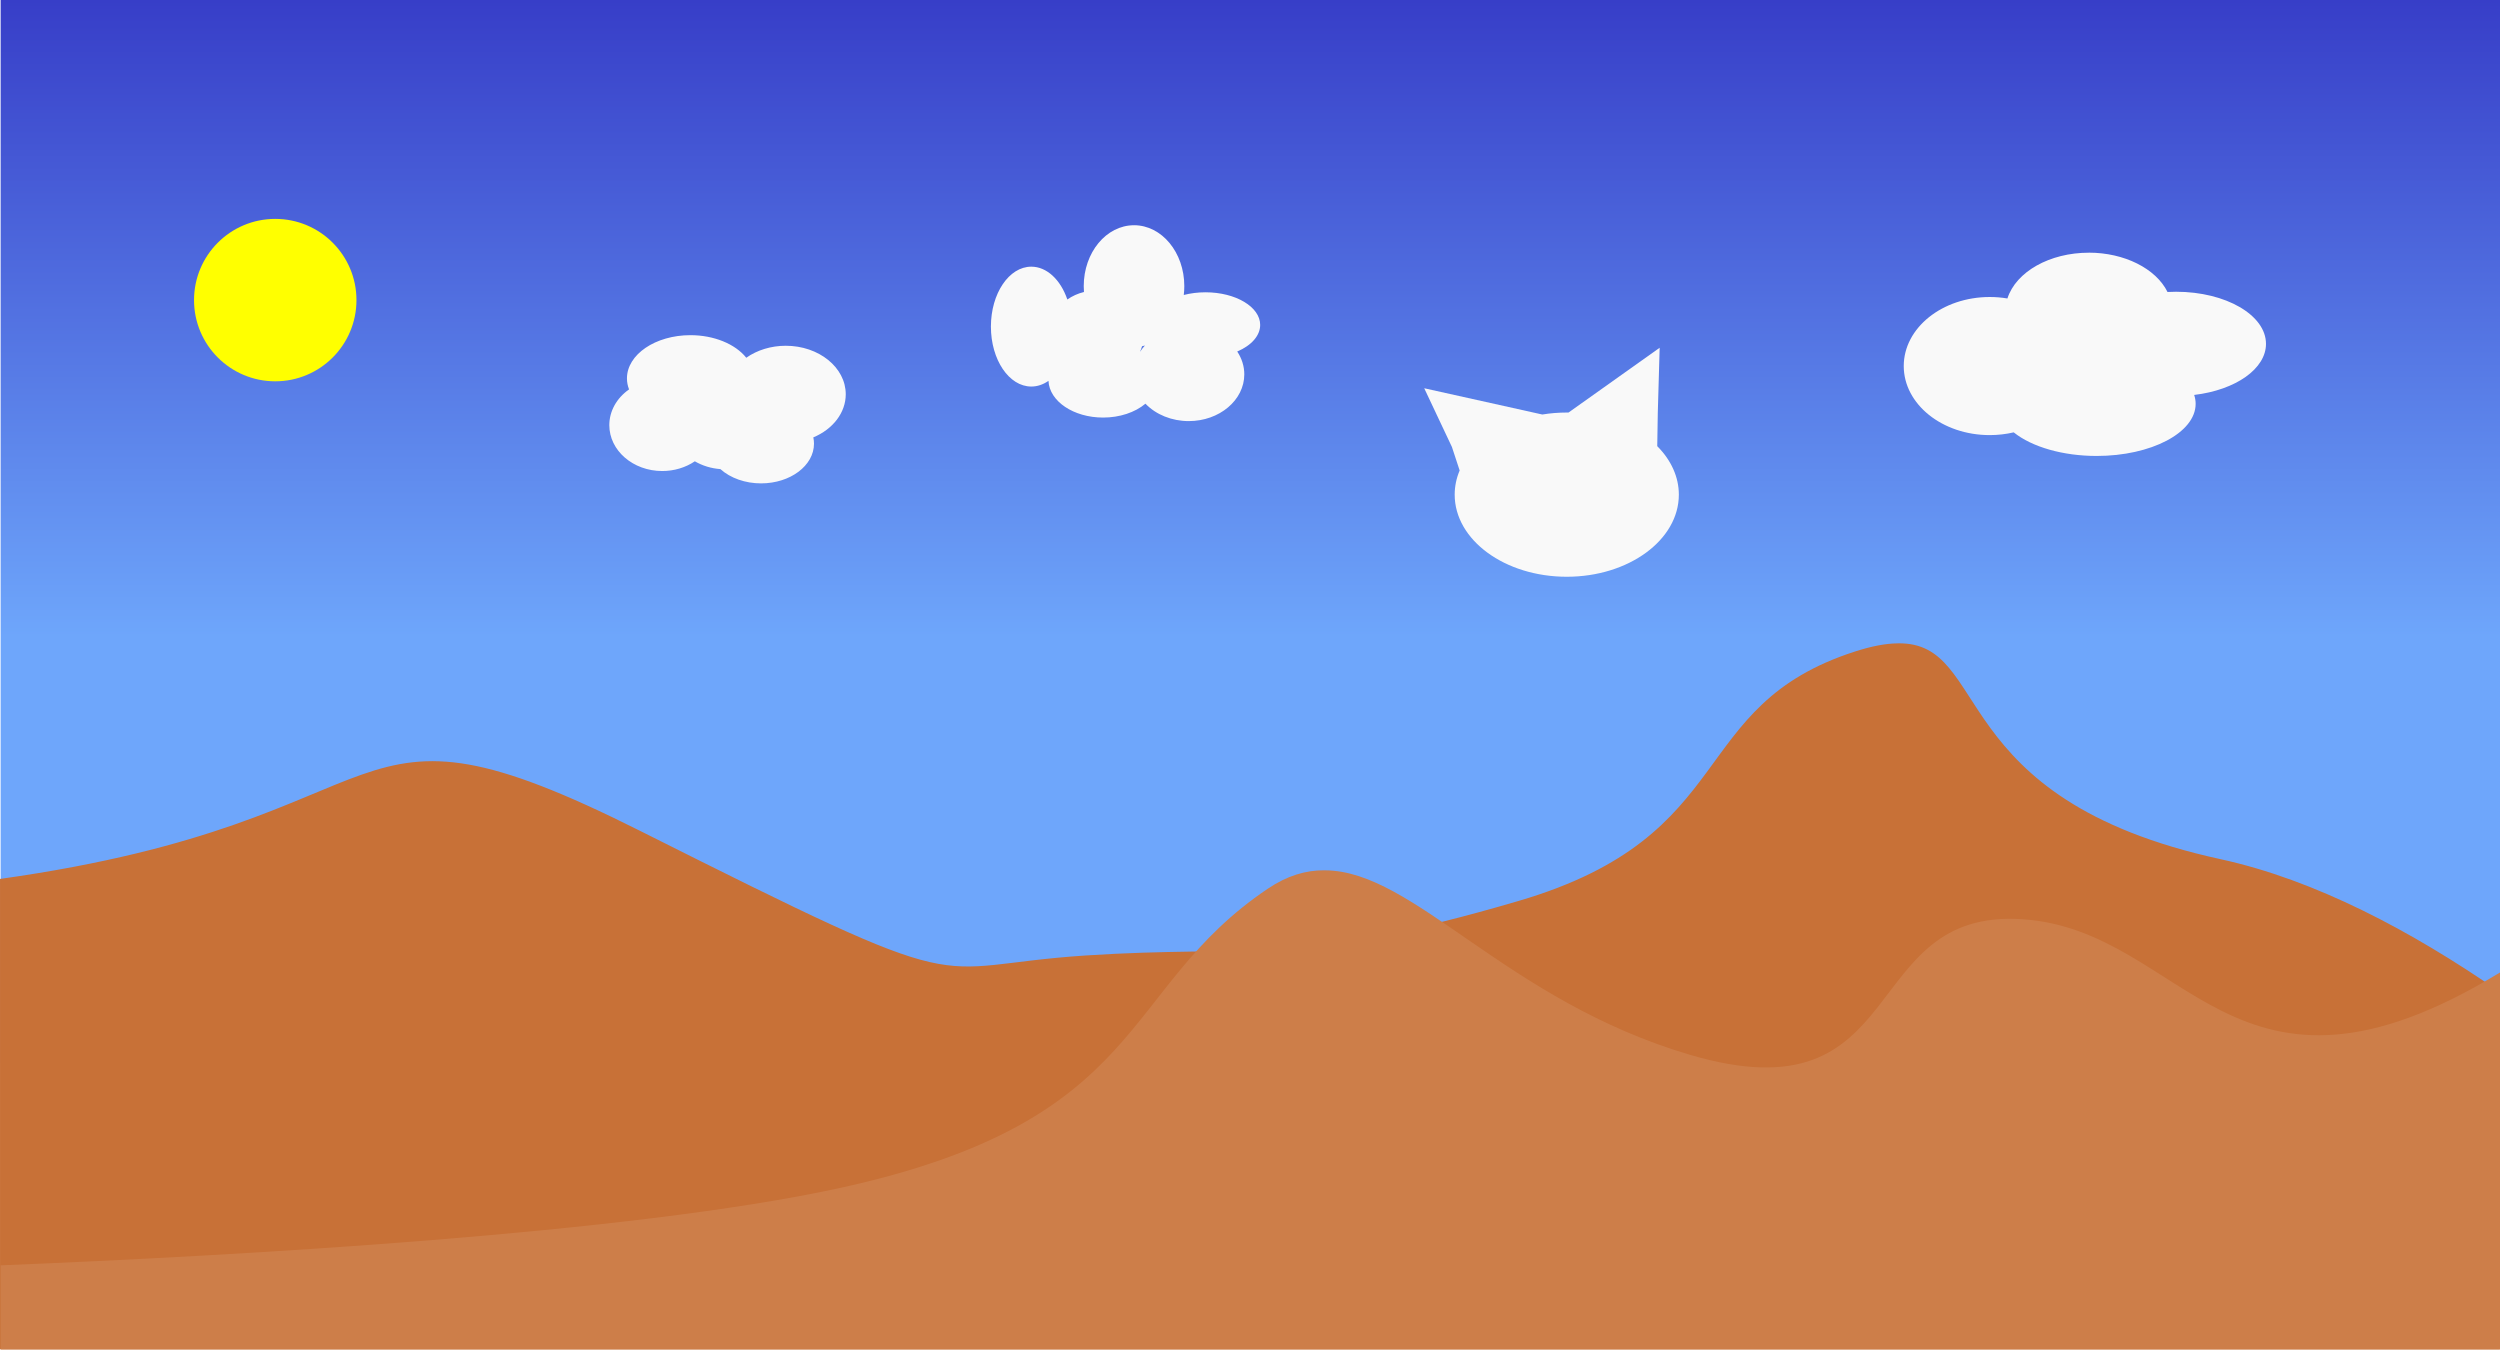
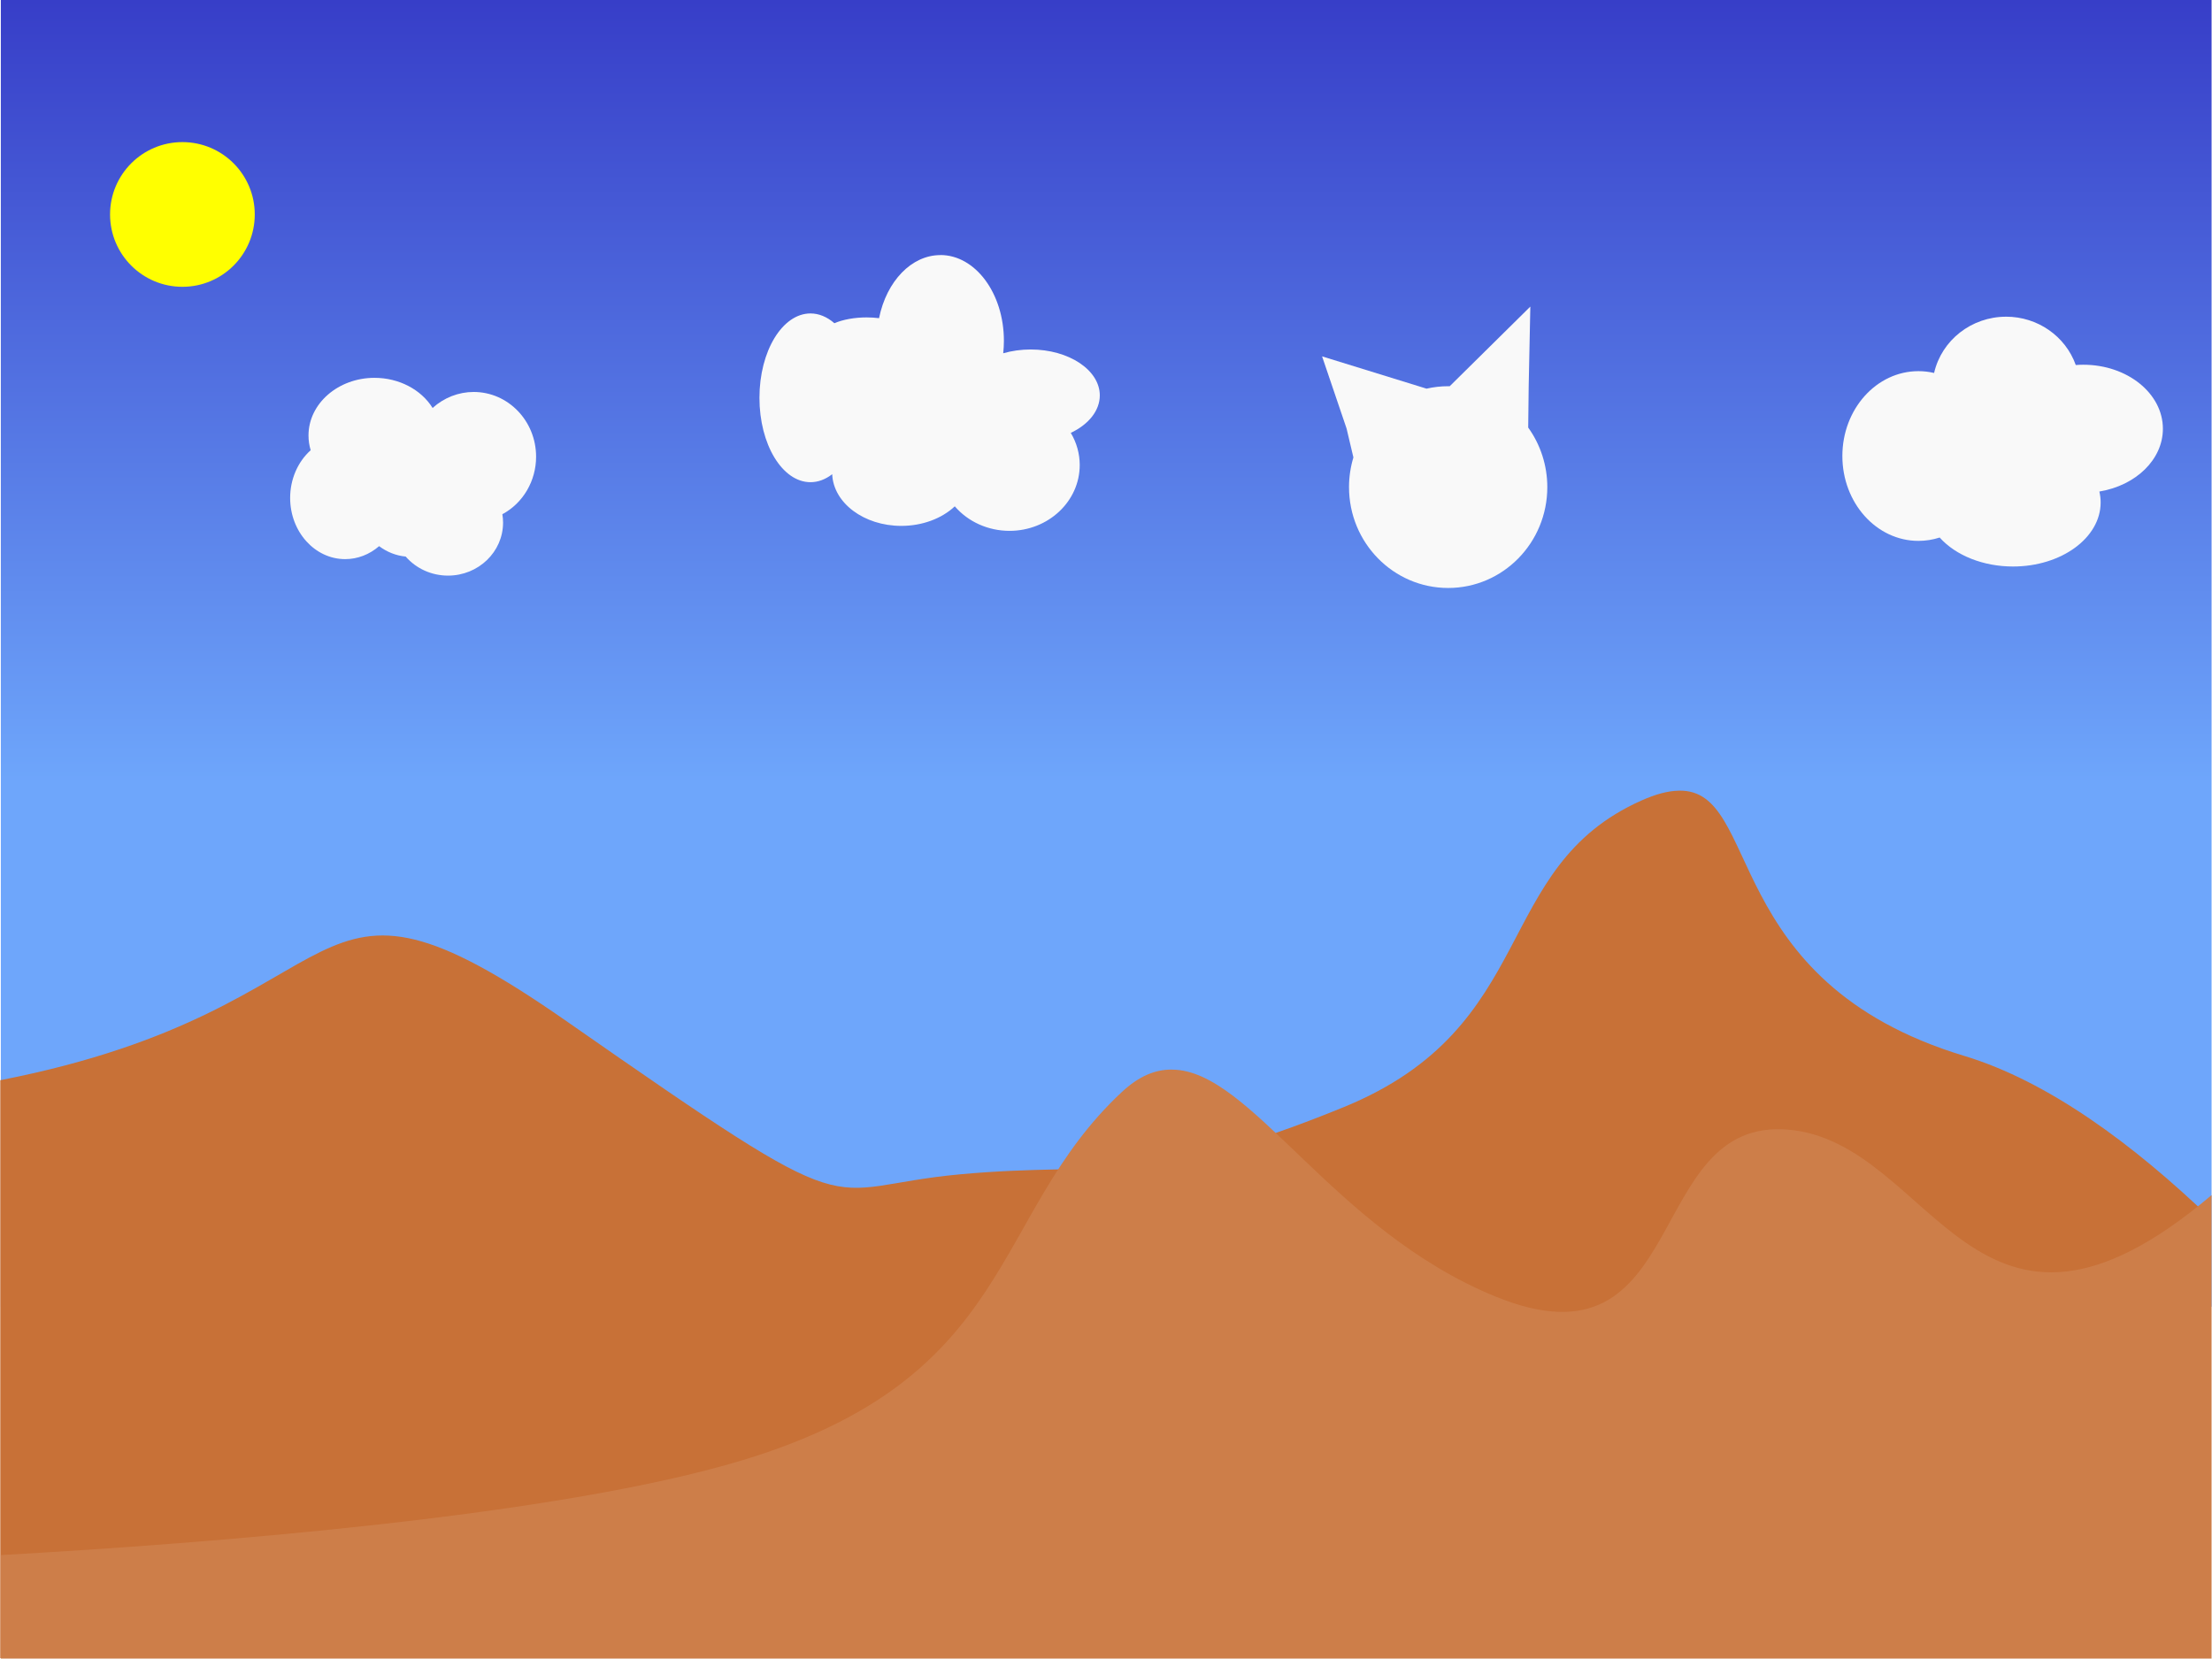
- <svg xmlns="http://www.w3.org/2000/svg" width="1576" height="850.9" version="1.1" viewBox="0 0 417.1 225.2">
+ <svg xmlns="http://www.w3.org/2000/svg" width="1024" height="768" version="1.1" viewBox="0 0 271 203.3">
  <defs>
    <linearGradient id="a" x1="68.72" x2="68.72" y2="125.6" gradientUnits="userSpaceOnUse">
      <stop style="stop-color:#373ec8" offset="0" />
      <stop style="stop-color:#6ea6fb" offset=".597" />
    </linearGradient>
  </defs>
-   <g transform="matrix(2.626 0 0 1.418 .105 0)" style="stroke-width:.518">
-     <rect width="158.8" height="125.1" style="fill:url(#a);stroke-width:.137" />
-     <path d="m120.5 75.7c-0.734 0.018-1.606 0.315-2.67 0.949-10.81 6.434-7.206 21.62-21.36 29.34-14.16 7.721-16.99 5.147-27.54 6.434s-6.434 5.662-28.31-14.67c-19.65-18.26-13.9-1.287-40.66 5.662v55.33h158.8v-42.06c-5.609-7.184-11.72-13.17-17.71-15.59-17.65-7.106-14.52-25.54-20.49-25.4z" style="fill:#c87137;stroke-width:.137" />
-     <path d="m84.09 102.4c-1.178-0.01-2.351 0.635-3.571 2.152-9.523 11.84-7.463 27.28-27.28 35.26-13.3 5.354-38.26 7.944-53.24 9.068v9.908h158.8v-44.37c-17.03 19.23-19.91-4.99-30.36-6.264-10.55-1.287-6.949 23.68-21.1 15.96-11.72-6.394-17.52-21.66-23.19-21.71z" style="fill:#cd7e49;stroke-width:.137" />
+   <g transform="matrix(1.706 0 0 1.28 .06825 0)" style="stroke-width:.677">
+     <rect width="158.8" height="125.1" style="fill:url(#a);stroke-width:.179" />
+     <path d="m120.5 75.7c-0.734 0.018-1.606 0.315-2.67 0.949-10.81 6.434-7.206 21.62-21.36 29.34-14.16 7.721-16.99 5.147-27.54 6.434s-6.434 5.662-28.31-14.67c-19.65-18.26-13.9-1.287-40.66 5.662v55.33h158.8v-42.06c-5.609-7.184-11.72-13.17-17.71-15.59-17.65-7.106-14.52-25.54-20.49-25.4z" style="fill:#c87137;stroke-width:.179" />
+     <path d="m84.09 102.4c-1.178-0.01-2.351 0.635-3.571 2.152-9.523 11.84-7.463 27.28-27.28 35.26-13.3 5.354-38.26 7.944-53.24 9.068v9.908h158.8v-44.37c-17.03 19.23-19.91-4.99-30.36-6.264-10.55-1.287-6.949 23.68-21.1 15.96-11.72-6.394-17.52-21.66-23.19-21.71z" style="fill:#cd7e49;stroke-width:.179" />
  </g>
-   <path d="m115.2 55.92a10.6 7.212 0 0 0-10.6 7.212 10.6 7.212 0 0 0 0.35 1.839 8.831 7.654 0 0 0-3.294 5.962 8.831 7.654 0 0 0 8.832 7.654 8.831 7.654 0 0 0 5.438-1.623 8.979 7.801 0 0 0 4.264 1.302 8.831 6.624 0 0 0 6.783 2.382 8.831 6.624 0 0 0 8.832-6.623 8.831 6.624 0 0 0-0.112-1.052 10.01 8.096 0 0 0 5.411-7.191 10.01 8.096 0 0 0-10.01-8.095 10.01 8.096 0 0 0-6.587 2 10.6 7.212 0 0 0-9.31-3.766z" style="fill:#f9f9f9" />
-   <path d="m189.2 37.58a8.39 10.16 0 0 0-8.39 10.16 8.39 10.16 0 0 0 0.039 0.978 7.948 7.36 0 0 0-2.775 1.249 6.74 10 0 0 0-6.01-5.475 6.74 10 0 0 0-6.741 10 6.74 10 0 0 0 6.741 10 6.74 10 0 0 0 2.863-0.948 9.126 6.329 0 0 0 9.121 6.124 9.126 6.329 0 0 0 7.058-2.317 9.273 7.801 0 0 0 7.22 2.906 9.273 7.801 0 0 0 9.273-7.801 9.273 7.801 0 0 0-1.18-3.808 9.126 5.446 0 0 0 3.829-4.435 9.126 5.446 0 0 0-9.126-5.446 9.126 5.446 0 0 0-3.622 0.448 8.39 10.16 0 0 0 0.089-1.478 8.39 10.16 0 0 0-8.39-10.16zm1.821 20.07h5.1e-4a9.273 7.801 0 0 0-0.805 1.023 9.126 6.329 0 0 0-0.01-0.006 7.948 7.36 0 0 0 0.335-0.905 8.39 10.16 0 0 0 0.48-0.112z" style="fill:#f9f9f9" />
-   <circle cx="45.92" cy="50.07" r="13.55" style="fill:#ff0" />
-   <path d="m348.5 42.16a13.92 9.784 0 0 0-13.58 7.638 14.35 11.52 0 0 0-2.948-0.245 14.35 11.52 0 0 0-14.35 11.52 14.35 11.52 0 0 0 14.35 11.52 14.35 11.52 0 0 0 4-0.457 16.52 8.697 0 0 0 13.83 3.936 16.52 8.697 0 0 0 16.52-8.697 16.52 8.697 0 0 0-0.242-1.483 15 8.697 0 0 0 11.98-8.519 15 8.697 0 0 0-15-8.697 15 8.697 0 0 0-1.428 0.04 13.92 9.784 0 0 0-13.14-6.562z" style="fill:#f9f9f9;stroke-linejoin:bevel;stroke-width:1.112" />
-   <path d="m276.9 58.02-15.21 10.81a18.7 13.7 0 0 0-0.288-0.002 18.7 13.7 0 0 0-4.084 0.331l-19.7-4.382 4.621 9.795 1.289 3.923a18.7 13.7 0 0 0-0.828 4.031 18.7 13.7 0 0 0 18.7 13.7 18.7 13.7 0 0 0 18.7-13.7 18.7 13.7 0 0 0-3.604-8.085l0.092-5.61z" style="fill:#f9f9f9;stroke-linejoin:bevel;stroke-width:1.112" />
+   <path d="m45.87 46.3a8.099 7.069 0 0 0-8.099 7.069 8.099 7.069 0 0 0 0.268 1.803 6.747 7.502 0 0 0-2.517 5.844 6.747 7.502 0 0 0 6.748 7.502 6.747 7.502 0 0 0 4.155-1.591 6.86 7.646 0 0 0 3.258 1.276 6.747 6.493 0 0 0 5.183 2.335 6.747 6.493 0 0 0 6.748-6.492 6.747 6.493 0 0 0-0.086-1.031 7.648 7.935 0 0 0 4.134-7.048 7.648 7.935 0 0 0-7.648-7.934 7.648 7.935 0 0 0-5.033 1.96 8.099 7.069 0 0 0-7.113-3.691z" style="fill:#f9f9f9" />
+   <path d="m115.2 31.26a7.789 10.51 0 0 0-7.512 7.73 5.803 2.657 0 0 0-1.524-0.093 5.803 2.657 0 0 0-3.951 0.711 6.258 10.34 0 0 0-2.923-1.198 6.258 10.34 0 0 0-6.258 10.34 6.258 10.34 0 0 0 6.258 10.34 6.258 10.34 0 0 0 2.658-0.98 8.472 6.546 0 0 0 8.468 6.334 8.472 6.546 0 0 0 6.553-2.397 8.609 8.068 0 0 0 6.702 3.006 8.609 8.068 0 0 0 8.609-8.068 8.609 8.068 0 0 0-1.095-3.939 8.472 5.633 0 0 0 3.555-4.586 8.472 5.633 0 0 0-8.472-5.633 8.472 5.633 0 0 0-3.363 0.463 7.789 10.51 0 0 0 0.083-1.528 7.789 10.51 0 0 0-7.789-10.51z" style="fill:#f9f9f9" />
+   <circle cx="22.32" cy="26.28" r="8.866" style="fill:#ff0" />
+   <path d="m245.8 38.81a9.042 8.831 0 0 0-8.822 6.894 9.325 10.4 0 0 0-1.916-0.222 9.325 10.4 0 0 0-9.325 10.4 9.325 10.4 0 0 0 9.325 10.4 9.325 10.4 0 0 0 2.599-0.412 10.74 7.85 0 0 0 8.986 3.552 10.74 7.85 0 0 0 10.74-7.85 10.74 7.85 0 0 0-0.157-1.338 9.748 7.85 0 0 0 7.786-7.689 9.748 7.85 0 0 0-9.748-7.85 9.748 7.85 0 0 0-0.928 0.036 9.042 8.831 0 0 0-8.538-5.923z" style="fill:#f9f9f9;stroke-linejoin:bevel;stroke-width:1.112" />
+   <path d="m187.5 37.57-9.88 9.759a12.15 12.36 0 0 0-0.187-0.001 12.15 12.36 0 0 0-2.654 0.299l-12.8-3.955 3.002 8.841 0.837 3.541a12.15 12.36 0 0 0-0.538 3.638 12.15 12.36 0 0 0 12.15 12.36 12.15 12.36 0 0 0 12.15-12.36 12.15 12.36 0 0 0-2.342-7.297l0.06-5.063z" style="fill:#f9f9f9;stroke-linejoin:bevel;stroke-width:1.112" />
</svg>
